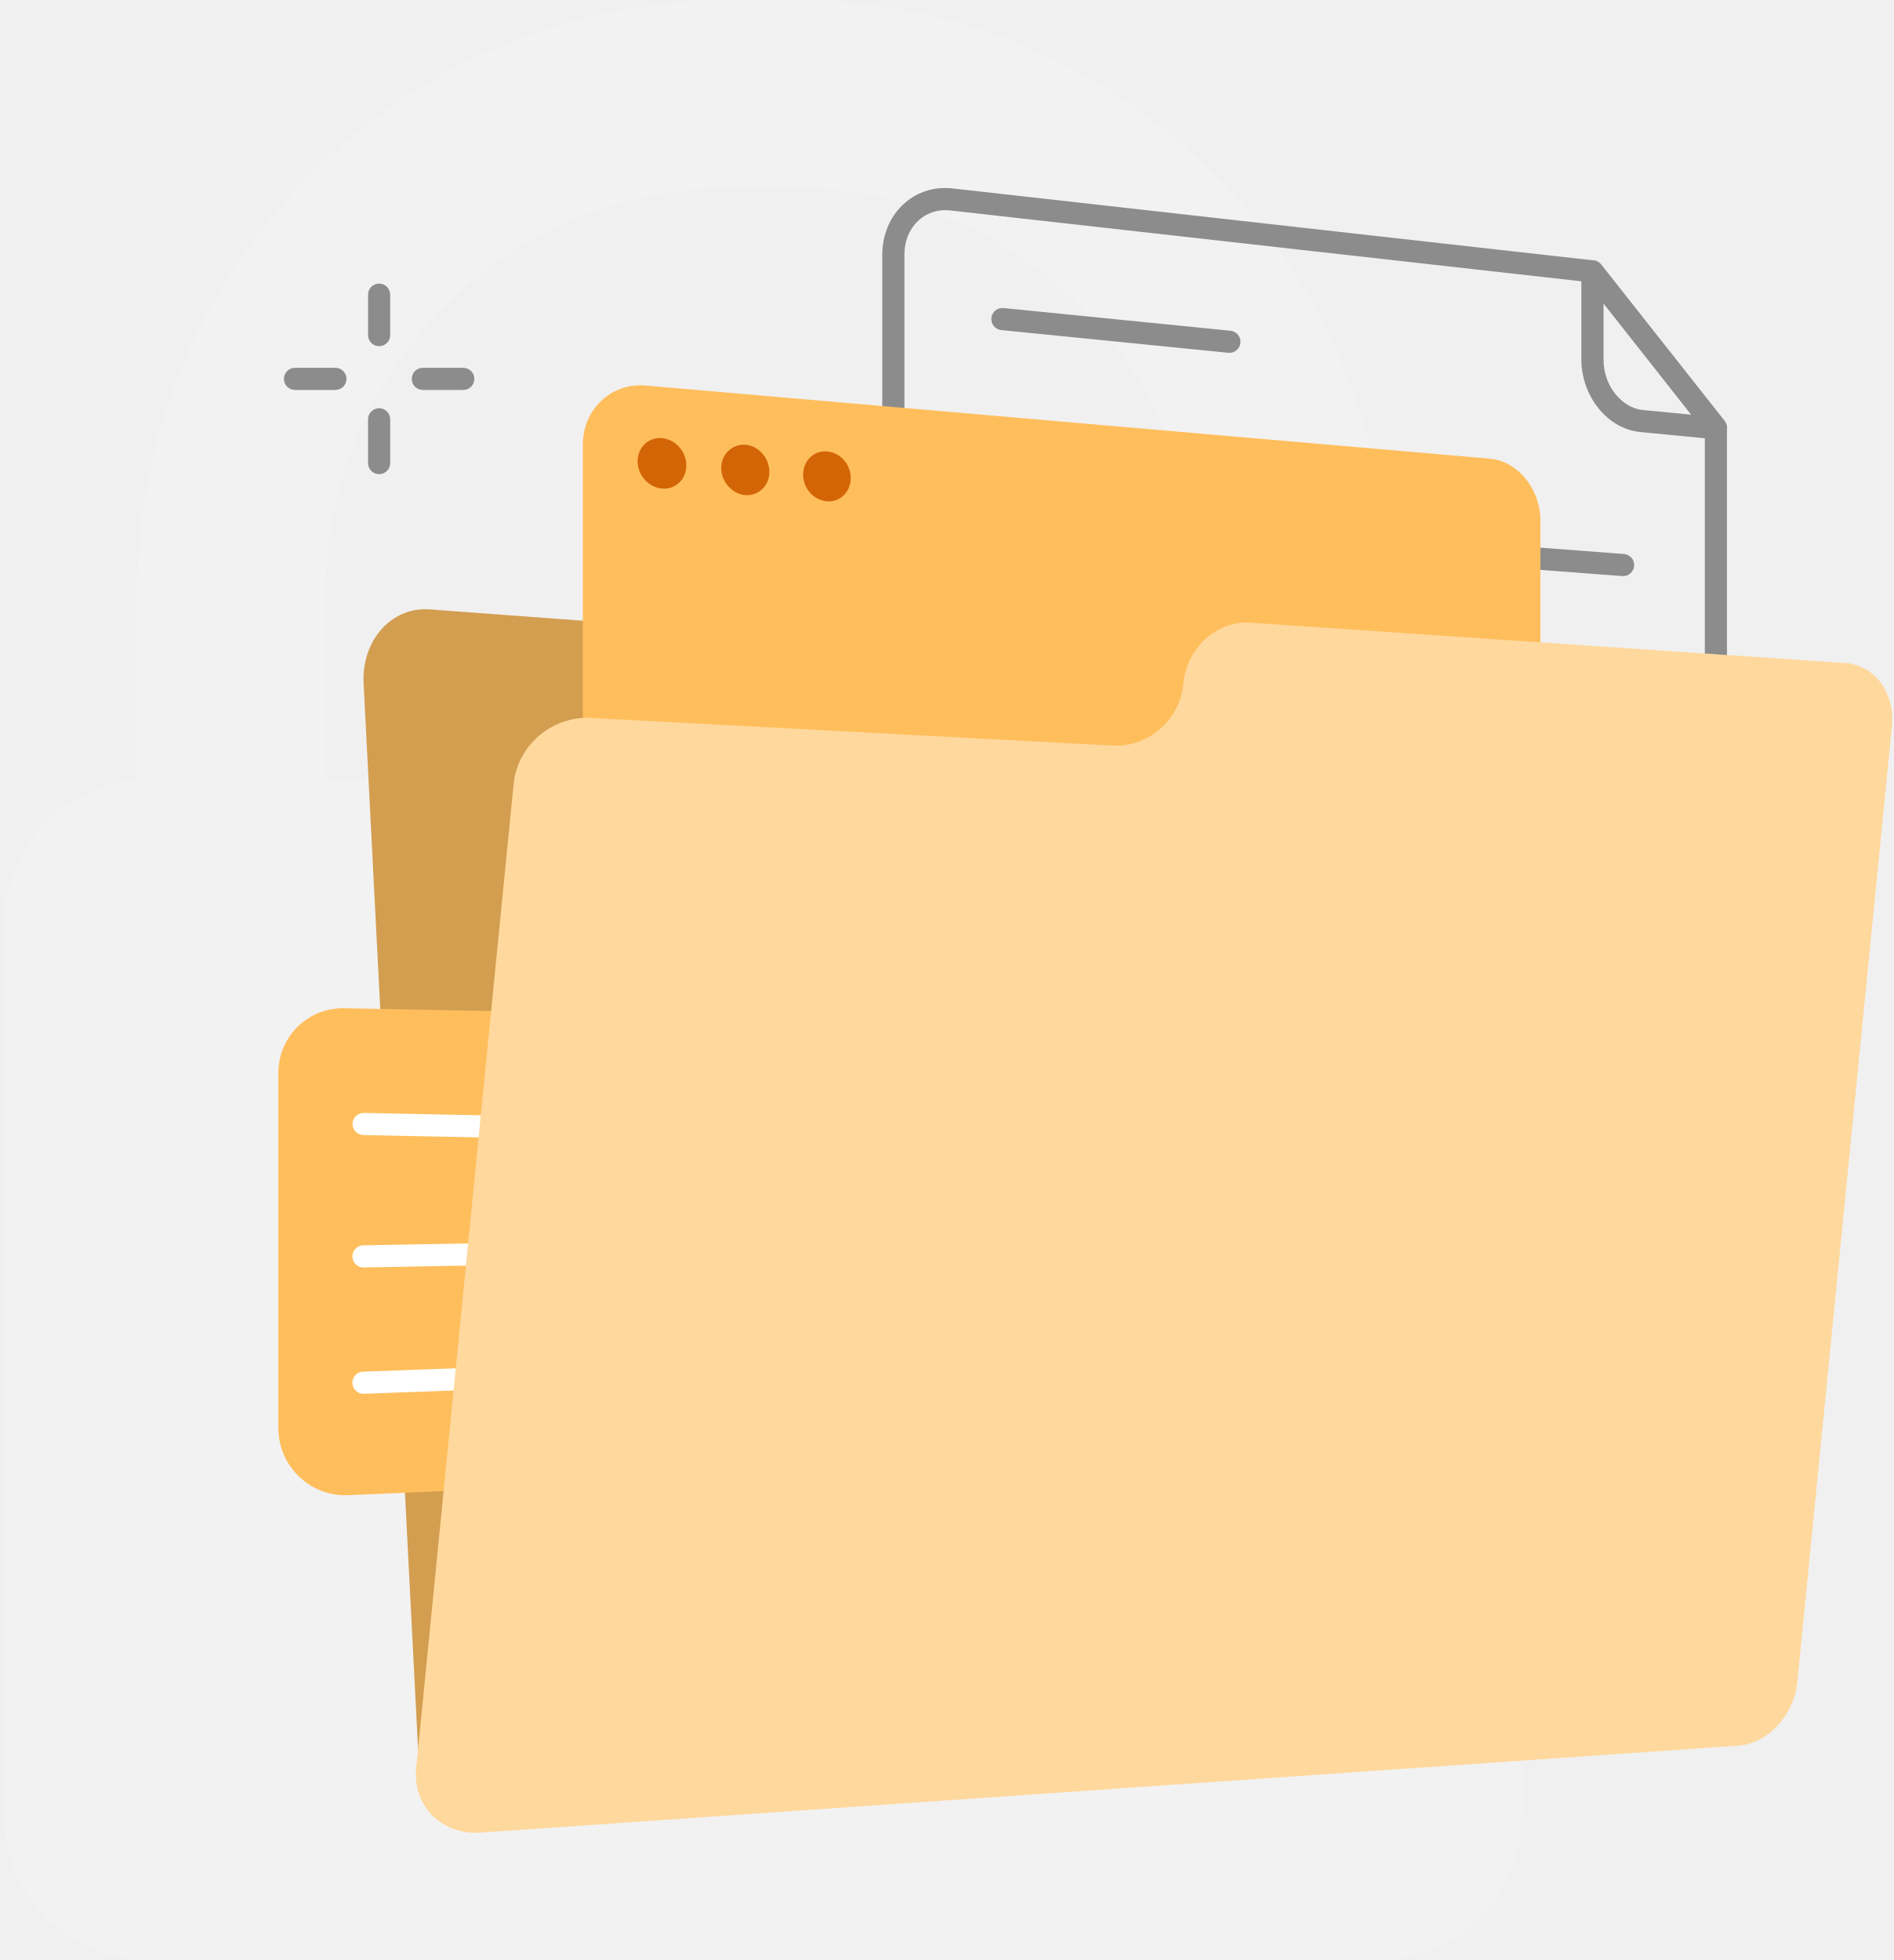
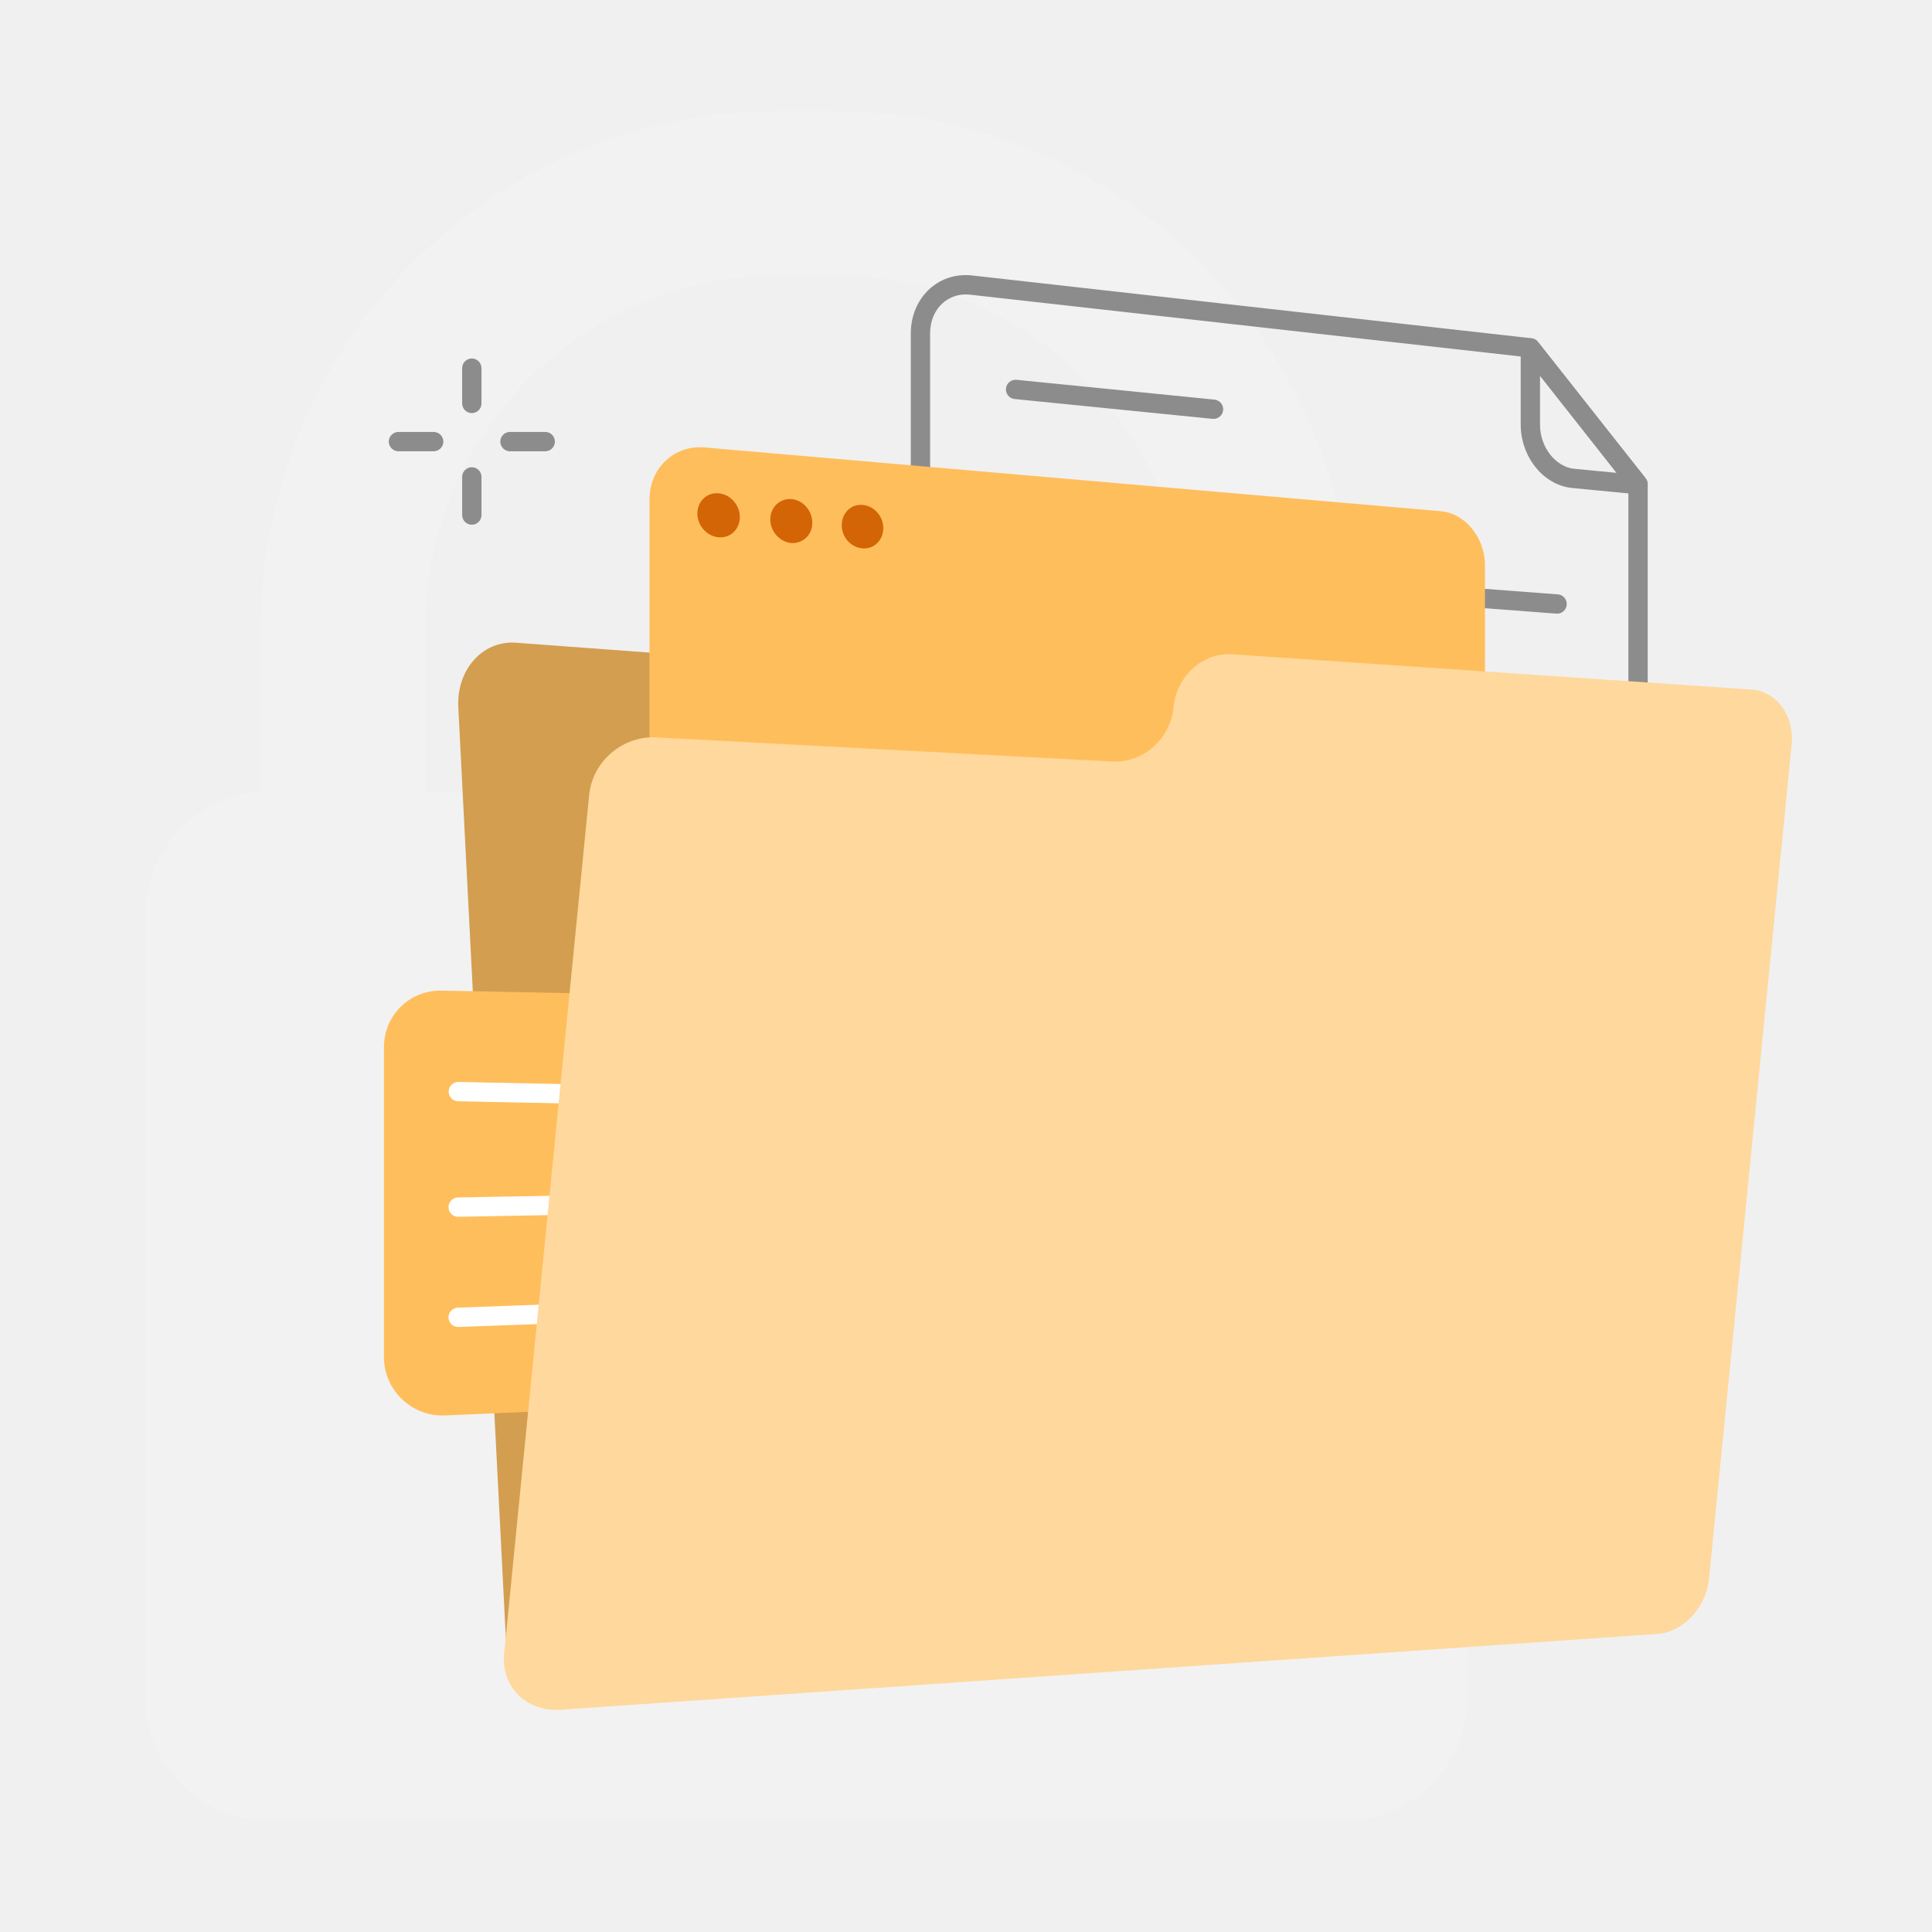
- <svg xmlns="http://www.w3.org/2000/svg" width="342" height="354" fill="none" viewBox="0 0 342 354">
-   <path fill="#F2F2F2" d="M26.587 354h222.359c14.197 0 25.795-11.507 25.795-25.816V166.688c0-14.208-11.498-25.815-25.795-25.815H26.587C12.39 140.873.792 152.38.792 166.688v161.496C.892 342.493 12.39 354 26.587 354" />
-   <path fill="#F2F2F2" fill-rule="evenodd" d="M131.968 34c-40.39 0-73.184 32.8-73.184 73.254v110.375H216.75V107.254C216.749 66.8 183.955 34 143.565 34zM24.784 107.254C24.784 48.048 72.775 0 131.968 0h11.597c59.192 0 107.184 48.048 107.184 107.254v144.375H24.784z" clip-rule="evenodd" />
-   <path fill="#D39E50" d="M126.568 302.169c-11.098 1.801-50.89 17.01-50.89 17.01L65.68 123.463c-.4-7.705 4.899-13.808 11.798-13.408l173.067 12.807 33.694 133.279z" />
-   <path fill="#FFBE5C" d="m129.868 183.4-67.687-1.301c-6.6-.1-11.898 5.103-11.898 11.707v64.138c0 6.904 5.799 12.407 12.597 12.107l72.087-3.102c6.599-.3 11.598-5.903 11.098-12.607l-4.399-59.736c-.5-6.203-5.599-11.106-11.798-11.206" />
-   <path fill="#FFF" fill-rule="evenodd" d="M63.68 202.969a2 2 0 0 1 2.04-1.96l54.59 1.1a2 2 0 0 1-.08 3.999l-54.59-1.1a2 2 0 0 1-1.96-2.039m58.59 22.915a2 2 0 0 1-1.963 2.036l-54.59 1a2 2 0 1 1-.073-3.999l54.589-1a2 2 0 0 1 2.037 1.963m-.001 21.778a2 2 0 0 1-1.926 2.072l-54.59 2.001a2 2 0 1 1-.146-3.997l54.59-2.001a2 2 0 0 1 2.072 1.925" clip-rule="evenodd" />
-   <path fill="#8C8C8C" fill-rule="evenodd" d="M159.362 46.018c0-7.274 5.613-12.732 12.607-11.995l.014.001 115.878 13.008a2 2 0 0 1 1.346.748l22.296 28.216a2 2 0 0 1 .431 1.24v121.072a1.997 1.997 0 0 1-2.018 2l-148.572-1.301a2 2 0 0 1-1.982-2zM171.544 38c-4.402-.46-8.182 2.886-8.182 8.018v149.007l144.572 1.265V77.931l-21.348-27.017L171.55 38zm7.524 19.427a2 2 0 0 1 2.189-1.791l40.993 4.102a2 2 0 1 1-.399 3.98l-40.992-4.102a2 2 0 0 1-1.791-2.19m3.895 36.268a2 2 0 0 1 2.145-1.843l108.18 8.205a2 2 0 1 1-.303 3.988L184.806 95.84a2 2 0 0 1-1.843-2.145" clip-rule="evenodd" />
-   <path fill="#8C8C8C" fill-rule="evenodd" d="M286.983 47.13a2 2 0 0 1 2.226.652L311.505 76.1a1.999 1.999 0 0 1-1.763 3.228l-13.498-1.3-.015-.002c-6.022-.628-10.591-6.587-10.591-13.096V49.02a2 2 0 0 1 1.345-1.89m2.655 7.663v10.136c0 4.895 3.425 8.74 6.999 9.117l8.83.85z" clip-rule="evenodd" />
-   <path fill="#FFBE5C" d="m269.042 293.562-152.472 1.301c-6.198.1-11.298-5.103-11.298-11.507V80.336c0-6.404 5.1-11.207 11.298-10.707l152.472 13.208c5.099.4 9.198 5.504 9.198 11.207v188.812c-.1 5.904-4.199 10.606-9.198 10.706" />
-   <path fill="#D36507" fill-rule="evenodd" d="M123.969 84.037c0-2.502-1.999-4.703-4.399-4.903-2.499-.2-4.399 1.7-4.399 4.202s2 4.703 4.399 4.903c2.5.2 4.399-1.701 4.399-4.203m14.997 1.2c0-2.501-1.899-4.703-4.299-4.903s-4.399 1.701-4.399 4.203c0 2.501 1.999 4.703 4.399 4.903 2.4.1 4.299-1.701 4.299-4.203m10.399-3.703c2.399.2 4.299 2.3 4.299 4.802s-1.9 4.403-4.299 4.203-4.299-2.302-4.299-4.803 1.899-4.403 4.299-4.203" clip-rule="evenodd" />
-   <path fill="#FFD89D" d="M213.752 123.465c.6-6.504 6.099-11.407 12.098-11.007l107.58 7.305c5.199.4 8.898 5.403 8.298 11.407l-17.097 172.702c-.599 5.904-5.299 11.007-10.598 11.407L86.876 330.988c-7.099.5-12.398-4.803-11.698-11.707l17.597-177.705c.7-7.004 6.998-12.308 13.997-11.907l94.483 5.003c6.398.2 11.897-4.803 12.497-11.207" />
-   <path fill="#8C8C8C" fill-rule="evenodd" d="M68.48 51.222a2 2 0 0 1 2 2v7.304a2 2 0 0 1-4 0v-7.304a2 2 0 0 1 2-2M51.281 68.43a2 2 0 0 1 2-2h7.299a2 2 0 0 1 0 4h-7.299a2 2 0 0 1-2-2m23.095 0a2 2 0 0 1 2-2h7.3a2 2 0 0 1 0 4h-7.3a2 2 0 0 1-2-2m-5.897 5.305a2 2 0 0 1 2 2v7.905a2 2 0 1 1-4 0v-7.905a2 2 0 0 1 2-2" clip-rule="evenodd" />
+ <svg xmlns="http://www.w3.org/2000/svg" width="400" height="400" fill="none" viewBox="0 0 400 400">
+   <path fill="#F2F2F2" d="M55.795 377h222.359c14.197 0 25.795-11.507 25.795-25.816V189.688c0-14.208-11.498-25.815-25.795-25.815H55.795C41.598 163.873 30 175.38 30 189.688v161.496C30.1 365.493 41.598 377 55.795 377" />
+   <path fill="#F2F2F2" fill-rule="evenodd" d="M161.176 57c-40.39 0-73.184 32.8-73.184 73.254v110.375h157.965V130.254C245.957 89.8 213.163 57 172.773 57zM53.992 130.254C53.992 71.048 101.984 23 161.176 23h11.597c59.192 0 107.184 48.048 107.184 107.254v144.375H53.992z" clip-rule="evenodd" />
+   <path fill="#D39E50" d="M155.776 325.169c-11.098 1.801-50.89 17.01-50.89 17.01l-9.998-195.716c-.4-7.705 4.899-13.808 11.797-13.408l173.068 12.807 33.694 133.279z" />
+   <path fill="#FFBE5C" d="m159.076 206.4-67.687-1.301c-6.6-.1-11.898 5.103-11.898 11.707v64.138c0 6.904 5.799 12.407 12.597 12.107l72.087-3.102c6.599-.3 11.598-5.903 11.098-12.607l-4.399-59.736c-.5-6.203-5.599-11.106-11.798-11.206" />
+   <path fill="#FFF" fill-rule="evenodd" d="M92.889 225.969a2 2 0 0 1 2.04-1.96l54.589 1.1a2 2 0 0 1-.08 3.999l-54.59-1.1a2 2 0 0 1-1.96-2.039m58.589 22.915a2 2 0 0 1-1.963 2.036l-54.59 1a2 2 0 1 1-.073-3.999l54.589-1a2 2 0 0 1 2.037 1.963m-.001 21.778a2 2 0 0 1-1.926 2.072l-54.59 2.001a2 2 0 1 1-.146-3.997l54.59-2.001a2 2 0 0 1 2.072 1.925" clip-rule="evenodd" />
+   <path fill="#8C8C8C" fill-rule="evenodd" d="M188.57 69.018c0-7.274 5.613-12.732 12.607-11.995l.014.001 115.878 13.008a2 2 0 0 1 1.346.748l22.296 28.216a2 2 0 0 1 .431 1.24v121.072a1.997 1.997 0 0 1-2.018 2l-148.572-1.301a2 2 0 0 1-1.982-2zM200.752 61c-4.402-.46-8.182 2.886-8.182 8.018v149.007l144.572 1.265V100.931l-21.348-27.017L200.758 61zm7.524 19.427a2 2 0 0 1 2.189-1.791l40.993 4.103a2 2 0 0 1-.399 3.98l-40.992-4.103a2 2 0 0 1-1.791-2.19m3.895 36.268a2 2 0 0 1 2.145-1.843l108.18 8.205a2 2 0 1 1-.303 3.988l-108.179-8.205a2 2 0 0 1-1.843-2.145" clip-rule="evenodd" />
+   <path fill="#8C8C8C" fill-rule="evenodd" d="M316.191 70.13a2 2 0 0 1 2.226.652L340.713 99.1a1.998 1.998 0 0 1-1.763 3.228l-13.498-1.301-.015-.001c-6.022-.628-10.591-6.587-10.591-13.096V72.02a2 2 0 0 1 1.345-1.89m2.655 7.663v10.136c0 4.895 3.425 8.74 6.999 9.117l8.83.85z" clip-rule="evenodd" />
+   <path fill="#FFBE5C" d="m298.25 316.562-152.472 1.301c-6.198.1-11.298-5.103-11.298-11.507v-203.02c0-6.404 5.1-11.207 11.298-10.707l152.472 13.208c5.099.401 9.198 5.504 9.198 11.207v188.812c-.1 5.904-4.199 10.606-9.198 10.706" />
+   <path fill="#D36507" fill-rule="evenodd" d="M153.177 107.037c0-2.502-1.999-4.703-4.399-4.903-2.499-.201-4.399 1.701-4.399 4.202s2 4.703 4.399 4.903c2.5.2 4.399-1.701 4.399-4.202m14.997 1.2c0-2.501-1.899-4.703-4.299-4.903s-4.399 1.701-4.399 4.203c0 2.501 1.999 4.703 4.399 4.903 2.4.1 4.299-1.701 4.299-4.203m10.399-3.704c2.399.201 4.299 2.302 4.299 4.803s-1.9 4.403-4.299 4.203-4.299-2.302-4.299-4.803 1.899-4.403 4.299-4.203" clip-rule="evenodd" />
+   <path fill="#FFD89D" d="M242.96 146.465c.6-6.504 6.099-11.407 12.098-11.007l107.58 7.305c5.199.4 8.898 5.403 8.298 11.407l-17.097 172.702c-.599 5.904-5.299 11.007-10.598 11.407l-227.157 15.709c-7.099.5-12.398-4.803-11.698-11.707l17.597-177.705c.7-7.004 6.998-12.308 13.997-11.907l94.483 5.003c6.398.2 11.897-4.803 12.497-11.207" />
+   <path fill="#8C8C8C" fill-rule="evenodd" d="M97.687 74.222a2 2 0 0 1 2 2v7.304a2 2 0 1 1-4 0v-7.304a2 2 0 0 1 2-2M80.49 91.43a2 2 0 0 1 2-2h7.299a2 2 0 0 1 0 4H82.49a2 2 0 0 1-2-2m23.095 0a2 2 0 0 1 2-2h7.299a2 2 0 1 1 0 4h-7.299a2 2 0 0 1-2-2m-5.897 5.305a2 2 0 0 1 2 2v7.905a2 2 0 0 1-4 0v-7.905a2 2 0 0 1 2-2" clip-rule="evenodd" />
</svg>
